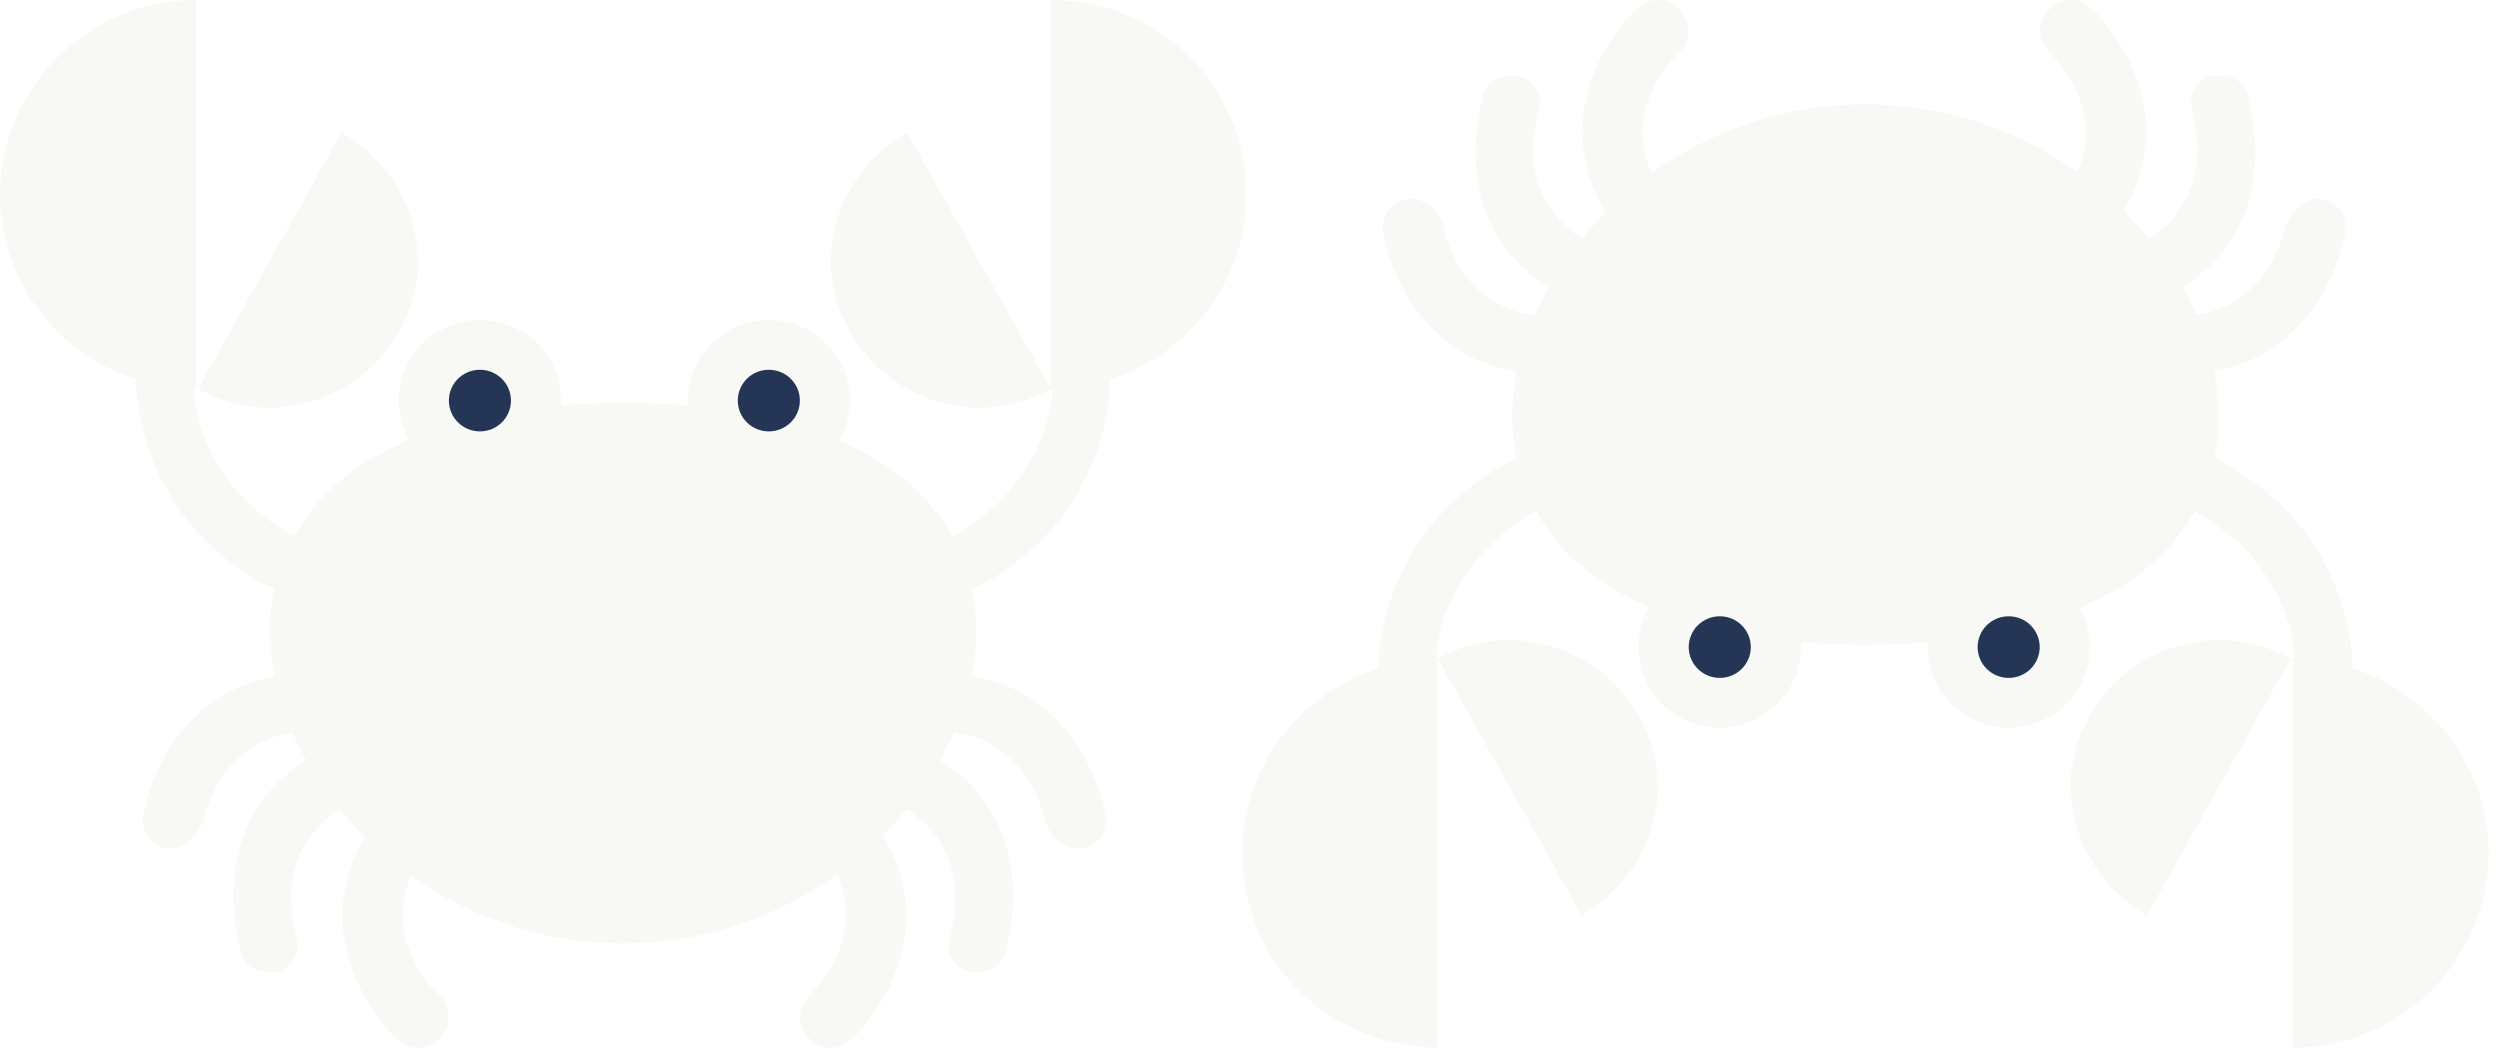
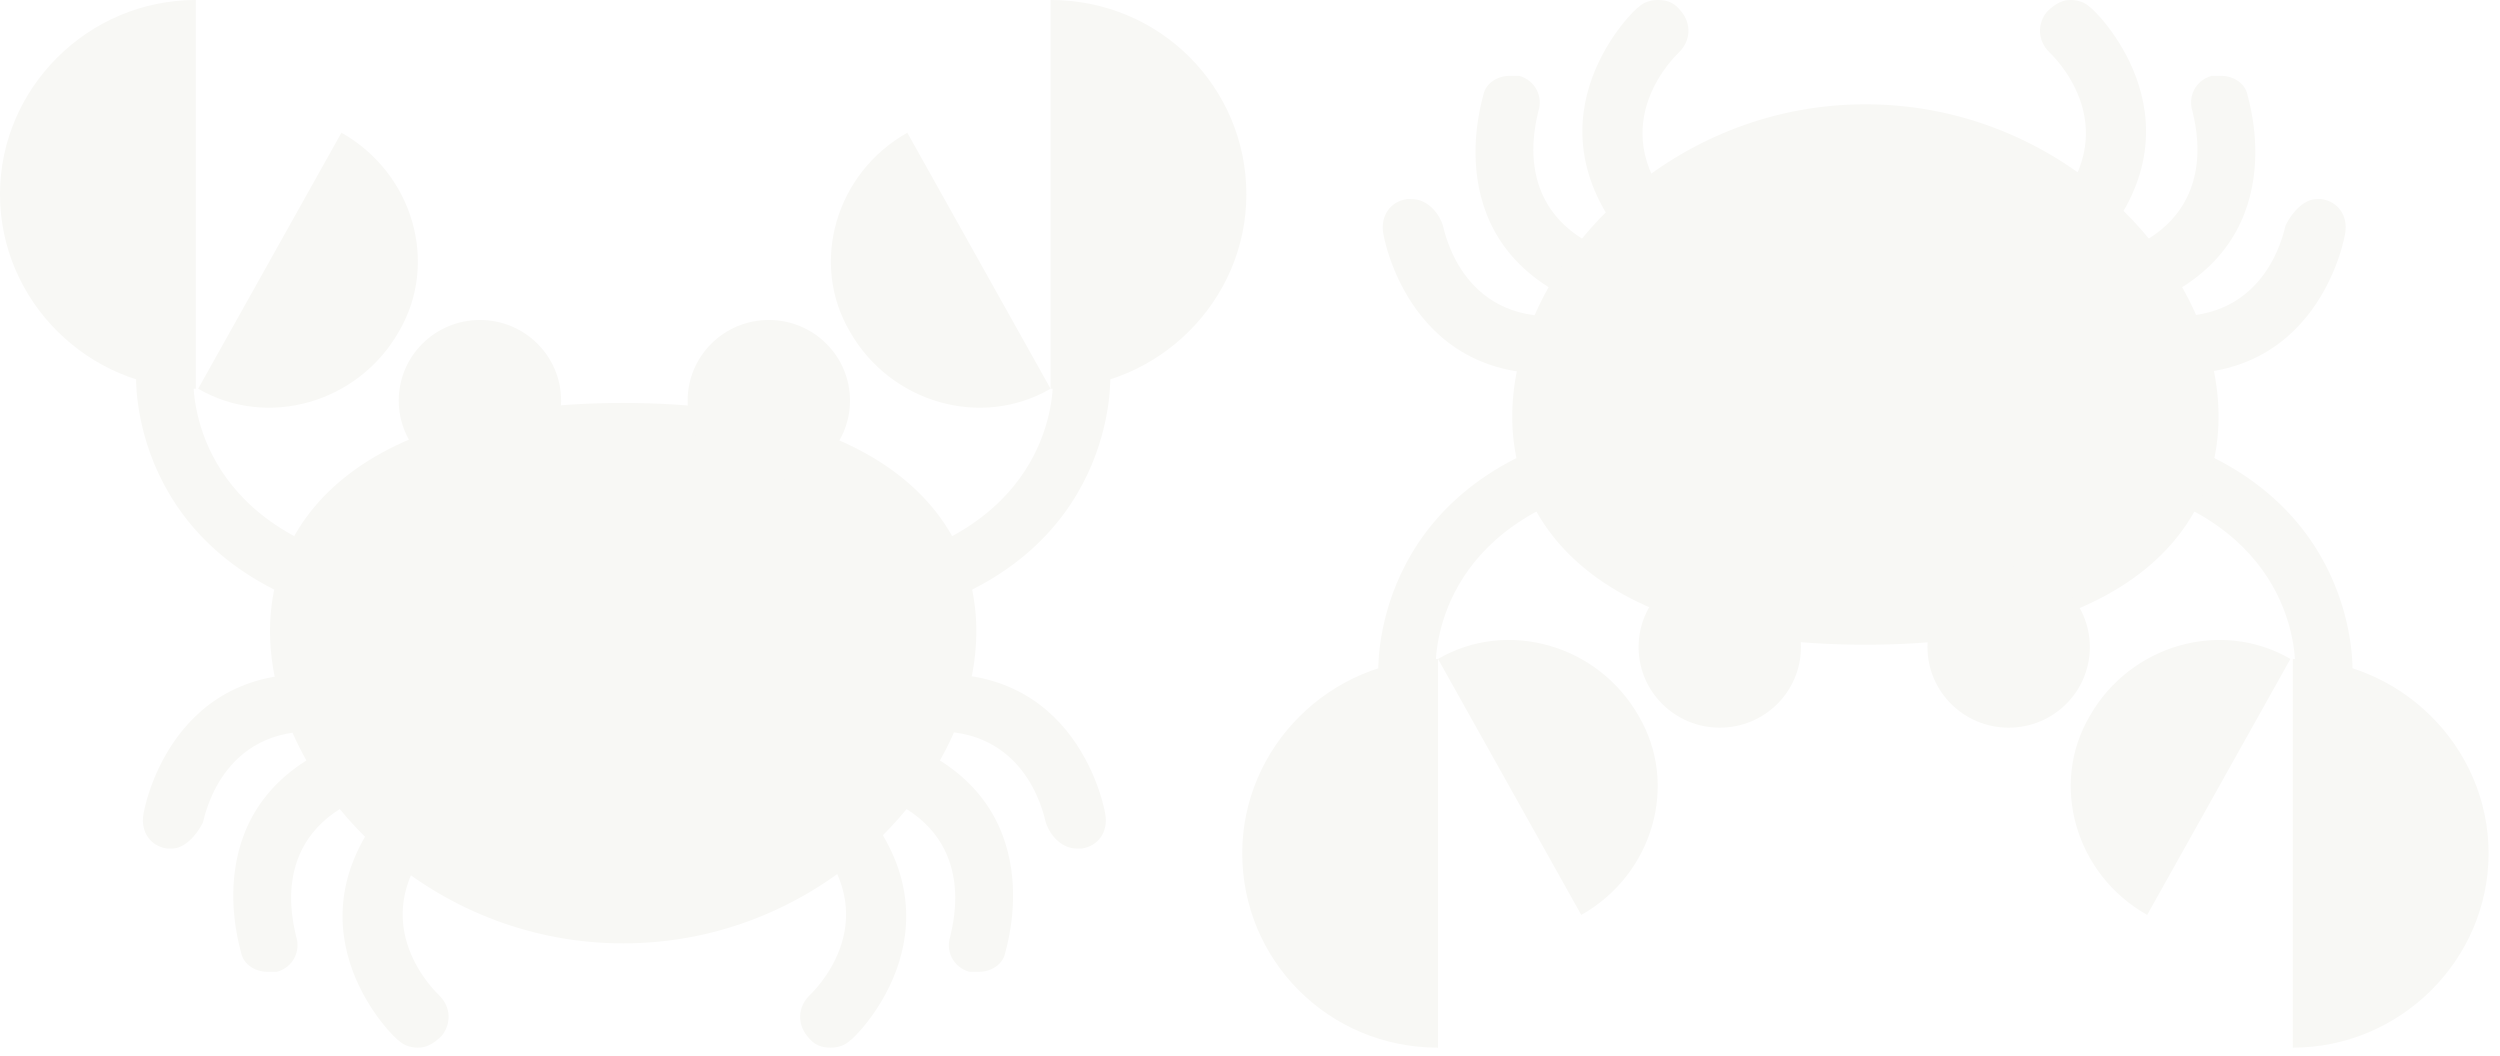
<svg xmlns="http://www.w3.org/2000/svg" width="161" height="68" viewBox="0 0 161 68" fill="none">
  <path d="M11.071 54.647C10.917 54.647 10.917 54.647 10.764 54.647C9.687 54.495 9.072 53.579 9.226 52.51C9.226 52.358 10.917 42.283 21.527 43.504C22.604 43.657 23.219 44.572 23.219 45.488C23.065 46.557 22.142 47.167 21.22 47.167C14.454 46.404 13.224 52.358 13.07 52.968C12.609 53.884 11.84 54.647 11.071 54.647Z" fill="#F8F8F5" />
  <path d="M17.222 62.585C16.453 62.585 15.684 62.127 15.53 61.364C15.53 61.211 12.301 51.594 22.142 47.778C23.065 47.32 24.141 47.778 24.602 48.847C24.91 49.763 24.449 50.831 23.526 51.289C17.222 53.731 18.913 59.532 19.067 60.295C19.375 61.211 18.913 62.279 17.837 62.585C17.683 62.585 17.529 62.585 17.222 62.585Z" fill="#F8F8F5" />
  <path d="M26.909 67.469C26.448 67.469 25.987 67.317 25.679 67.011C25.525 67.011 18.145 59.99 24.91 51.9C25.525 51.136 26.755 50.984 27.524 51.594C28.293 52.205 28.447 53.426 27.832 54.189C23.373 59.532 28.139 63.959 28.293 64.111C29.062 64.874 29.062 65.943 28.447 66.706C27.832 67.317 27.37 67.469 26.909 67.469Z" fill="#F8F8F5" />
  <path d="M22.757 39.688C22.604 39.688 22.45 39.688 22.296 39.688C8.15 36.024 8.765 24.118 8.765 24.118C8.765 23.049 9.687 22.286 10.764 22.439C11.84 22.439 12.609 23.355 12.455 24.423C12.455 24.729 12.148 33.277 23.219 36.177C24.141 36.482 24.756 37.398 24.602 38.467C24.449 39.077 23.68 39.688 22.757 39.688Z" fill="#F8F8F5" />
  <path d="M12.609 25.034C5.689 25.034 0 19.386 0 12.517C0 5.648 5.689 0 12.609 0V25.034Z" fill="#F8F8F5" />
  <path d="M21.988 8.548C26.601 11.143 28.293 16.944 25.678 21.37C23.064 25.95 17.221 27.629 12.762 25.034L21.988 8.548Z" fill="#F8F8F5" />
  <path d="M69.348 54.647C69.501 54.647 69.501 54.647 69.655 54.647C70.731 54.495 71.347 53.579 71.193 52.51C71.193 52.358 69.501 42.283 58.892 43.504C57.815 43.657 57.2 44.572 57.2 45.488C57.354 46.557 58.276 47.167 59.199 47.167C65.965 46.404 67.195 52.358 67.349 52.968C67.656 53.884 68.425 54.647 69.348 54.647Z" fill="#F8F8F5" />
  <path d="M63.044 62.585C63.813 62.585 64.582 62.127 64.735 61.364C64.735 61.211 67.964 51.594 58.123 47.778C57.201 47.473 56.124 47.931 55.663 48.846C55.356 49.762 55.817 50.831 56.74 51.289C63.044 53.731 61.352 59.532 61.199 60.295C60.891 61.211 61.352 62.279 62.429 62.585C62.583 62.585 62.89 62.585 63.044 62.585Z" fill="#F8F8F5" />
  <path d="M53.51 67.469C53.971 67.469 54.433 67.317 54.74 67.011C54.894 67.011 62.275 59.99 55.509 51.9C54.894 51.136 53.664 50.984 52.895 51.594C52.126 52.205 51.972 53.426 52.587 54.189C57.047 59.532 52.28 63.959 52.126 64.111C51.357 64.874 51.357 65.943 51.972 66.706C52.434 67.317 52.895 67.469 53.51 67.469Z" fill="#F8F8F5" />
  <path d="M57.508 39.688C57.662 39.688 57.815 39.688 57.969 39.688C72.116 36.024 71.501 24.118 71.501 24.118C71.501 23.049 70.578 22.286 69.502 22.439C68.425 22.439 67.656 23.355 67.81 24.423C67.81 24.729 68.118 33.277 57.047 36.177C56.124 36.482 55.509 37.398 55.663 38.467C55.97 39.077 56.739 39.688 57.508 39.688Z" fill="#F8F8F5" />
  <path d="M67.657 25.034C74.576 25.034 80.266 19.386 80.266 12.517C80.266 5.648 74.73 0 67.657 0V25.034Z" fill="#F8F8F5" />
  <path d="M58.431 8.548C53.818 11.143 52.127 16.944 54.74 21.37C57.355 25.95 63.197 27.629 67.657 25.034L58.431 8.548Z" fill="#F8F8F5" />
  <path d="M40.133 60.753C63.659 60.753 76.575 25.95 40.133 25.95C3.691 25.95 16.607 60.753 40.133 60.753Z" fill="#F8F8F5" />
  <path d="M30.907 30.987C33.794 30.987 36.135 28.663 36.135 25.797C36.135 22.931 33.794 20.607 30.907 20.607C28.019 20.607 25.679 22.931 25.679 25.797C25.679 28.663 28.019 30.987 30.907 30.987Z" fill="#F8F8F5" />
-   <path d="M30.907 27.782C32.011 27.782 32.906 26.893 32.906 25.797C32.906 24.701 32.011 23.813 30.907 23.813C29.803 23.813 28.908 24.701 28.908 25.797C28.908 26.893 29.803 27.782 30.907 27.782Z" fill="#243555" />
  <path d="M49.512 30.987C52.4 30.987 54.74 28.663 54.74 25.797C54.74 22.931 52.4 20.607 49.512 20.607C46.625 20.607 44.284 22.931 44.284 25.797C44.284 28.663 46.625 30.987 49.512 30.987Z" fill="#F8F8F5" />
-   <path d="M49.512 27.782C50.616 27.782 51.511 26.893 51.511 25.797C51.511 24.701 50.616 23.813 49.512 23.813C48.408 23.813 47.513 24.701 47.513 25.797C47.513 26.893 48.408 27.782 49.512 27.782Z" fill="#243555" />
  <path d="M149.194 12.822C149.348 12.822 149.348 12.822 149.501 12.822C150.578 12.975 151.193 13.891 151.039 14.959C151.039 15.112 149.348 25.187 138.738 23.965C137.662 23.813 137.047 22.897 137.047 21.981C137.2 20.913 138.123 20.302 139.045 20.302C145.811 21.065 147.041 15.112 147.195 14.501C147.656 13.586 148.425 12.822 149.194 12.822Z" fill="#F8F8F5" />
  <path d="M143.043 4.885C143.812 4.885 144.581 5.343 144.735 6.106C144.735 6.259 147.964 15.875 138.123 19.691C137.2 20.149 136.124 19.691 135.663 18.623C135.355 17.707 135.816 16.638 136.739 16.18C143.043 13.738 141.352 7.938 141.198 7.174C140.891 6.259 141.352 5.19 142.428 4.885C142.582 4.885 142.736 4.885 143.043 4.885Z" fill="#F8F8F5" />
-   <path d="M133.356 4.53524e-05C133.817 4.53927e-05 134.279 0.153 134.586 0.458C134.74 0.458 142.121 7.48 135.355 15.57C134.74 16.333 133.51 16.486 132.741 15.875C131.972 15.265 131.818 14.043 132.433 13.28C136.893 7.938 132.126 3.511 131.972 3.358C131.203 2.595 131.203 1.526 131.818 0.763C132.433 0.153 132.895 4.53121e-05 133.356 4.53524e-05Z" fill="#F8F8F5" />
+   <path d="M133.356 4.54533e-05C133.817 4.54937e-05 134.279 0.153 134.586 0.458C134.74 0.458 142.121 7.48 135.355 15.57C134.74 16.333 133.51 16.486 132.741 15.875C131.972 15.265 131.818 14.043 132.433 13.28C136.893 7.938 132.126 3.511 131.972 3.358C131.203 2.595 131.203 1.526 131.818 0.763C132.433 0.153 132.895 4.5413e-05 133.356 4.54533e-05Z" fill="#F8F8F5" />
  <path d="M137.508 27.782C137.662 27.782 137.815 27.782 137.969 27.782C152.116 31.445 151.5 43.352 151.5 43.352C151.5 44.42 150.578 45.183 149.502 45.031C148.425 45.031 147.656 44.115 147.81 43.046C147.81 42.741 148.118 34.193 137.047 31.293C136.124 30.987 135.509 30.071 135.663 29.003C135.816 28.392 136.585 27.782 137.508 27.782Z" fill="#F8F8F5" />
  <path d="M147.656 42.436C154.576 42.436 160.265 48.084 160.265 54.953C160.265 61.822 154.576 67.469 147.656 67.469L147.656 42.436Z" fill="#F8F8F5" />
  <path d="M138.277 58.921C133.664 56.326 131.973 50.526 134.587 46.099C137.201 41.52 143.044 39.841 147.503 42.436L138.277 58.921Z" fill="#F8F8F5" />
  <path d="M90.918 12.822C90.764 12.822 90.764 12.822 90.61 12.822C89.534 12.975 88.919 13.891 89.072 14.959C89.072 15.112 90.764 25.187 101.374 23.965C102.45 23.813 103.065 22.897 103.065 21.981C102.911 20.913 101.989 20.302 101.066 20.302C94.3 21.065 93.07 15.112 92.916 14.501C92.609 13.586 91.84 12.822 90.918 12.822Z" fill="#F8F8F5" />
  <path d="M97.221 4.885C96.452 4.885 95.683 5.343 95.53 6.106C95.53 6.259 92.301 15.875 102.142 19.692C103.064 19.997 104.141 19.539 104.602 18.623C104.909 17.707 104.448 16.639 103.526 16.181C97.221 13.738 98.913 7.938 99.066 7.175C99.374 6.259 98.913 5.19 97.836 4.885C97.683 4.885 97.375 4.885 97.221 4.885Z" fill="#F8F8F5" />
-   <path d="M106.755 4.56032e-05C106.294 4.55628e-05 105.832 0.153 105.525 0.458C105.371 0.458 97.99 7.48 104.756 15.57C105.371 16.333 106.601 16.486 107.37 15.875C108.139 15.265 108.293 14.043 107.678 13.28C103.218 7.938 107.985 3.511 108.139 3.358C108.908 2.595 108.908 1.526 108.293 0.763C107.831 0.153 107.37 4.56569e-05 106.755 4.56032e-05Z" fill="#F8F8F5" />
+   <path d="M106.755 4.57041e-05C106.294 4.56637e-05 105.832 0.153 105.525 0.458C105.371 0.458 97.99 7.48 104.756 15.57C105.371 16.333 106.601 16.486 107.37 15.875C108.139 15.265 108.293 14.043 107.678 13.28C103.218 7.938 107.985 3.511 108.139 3.358C108.908 2.595 108.908 1.526 108.293 0.763C107.831 0.153 107.37 4.57578e-05 106.755 4.57041e-05Z" fill="#F8F8F5" />
  <path d="M102.757 27.782C102.603 27.782 102.45 27.782 102.296 27.782C88.15 31.445 88.765 43.352 88.765 43.352C88.765 44.42 89.687 45.183 90.764 45.031C91.84 45.031 92.609 44.115 92.455 43.046C92.455 42.741 92.147 34.193 103.219 31.293C104.141 30.987 104.756 30.071 104.602 29.003C104.295 28.392 103.526 27.782 102.757 27.782Z" fill="#F8F8F5" />
  <path d="M92.608 42.436C85.689 42.436 80 48.084 80 54.953C80 61.822 85.535 67.469 92.608 67.469L92.608 42.436Z" fill="#F8F8F5" />
  <path d="M101.834 58.921C106.447 56.326 108.139 50.526 105.525 46.099C102.911 41.52 97.068 39.841 92.608 42.436L101.834 58.921Z" fill="#F8F8F5" />
  <path d="M120.132 6.717C96.606 6.717 83.69 41.52 120.132 41.52C156.575 41.52 143.658 6.717 120.132 6.717Z" fill="#F8F8F5" />
  <path d="M129.358 36.482C126.471 36.482 124.13 38.806 124.13 41.672C124.13 44.539 126.471 46.862 129.358 46.862C132.246 46.862 134.586 44.539 134.586 41.672C134.586 38.806 132.246 36.482 129.358 36.482Z" fill="#F8F8F5" />
-   <path d="M129.358 39.688C128.254 39.688 127.36 40.576 127.36 41.672C127.36 42.768 128.254 43.657 129.358 43.657C130.462 43.657 131.357 42.768 131.357 41.672C131.357 40.576 130.462 39.688 129.358 39.688Z" fill="#243555" />
  <path d="M110.753 36.482C107.866 36.482 105.525 38.806 105.525 41.672C105.525 44.539 107.866 46.862 110.753 46.862C113.64 46.862 115.981 44.539 115.981 41.672C115.981 38.806 113.64 36.482 110.753 36.482Z" fill="#F8F8F5" />
-   <path d="M110.753 39.688C109.649 39.688 108.754 40.576 108.754 41.672C108.754 42.768 109.649 43.657 110.753 43.657C111.857 43.657 112.752 42.768 112.752 41.672C112.752 40.576 111.857 39.688 110.753 39.688Z" fill="#243555" />
</svg>
